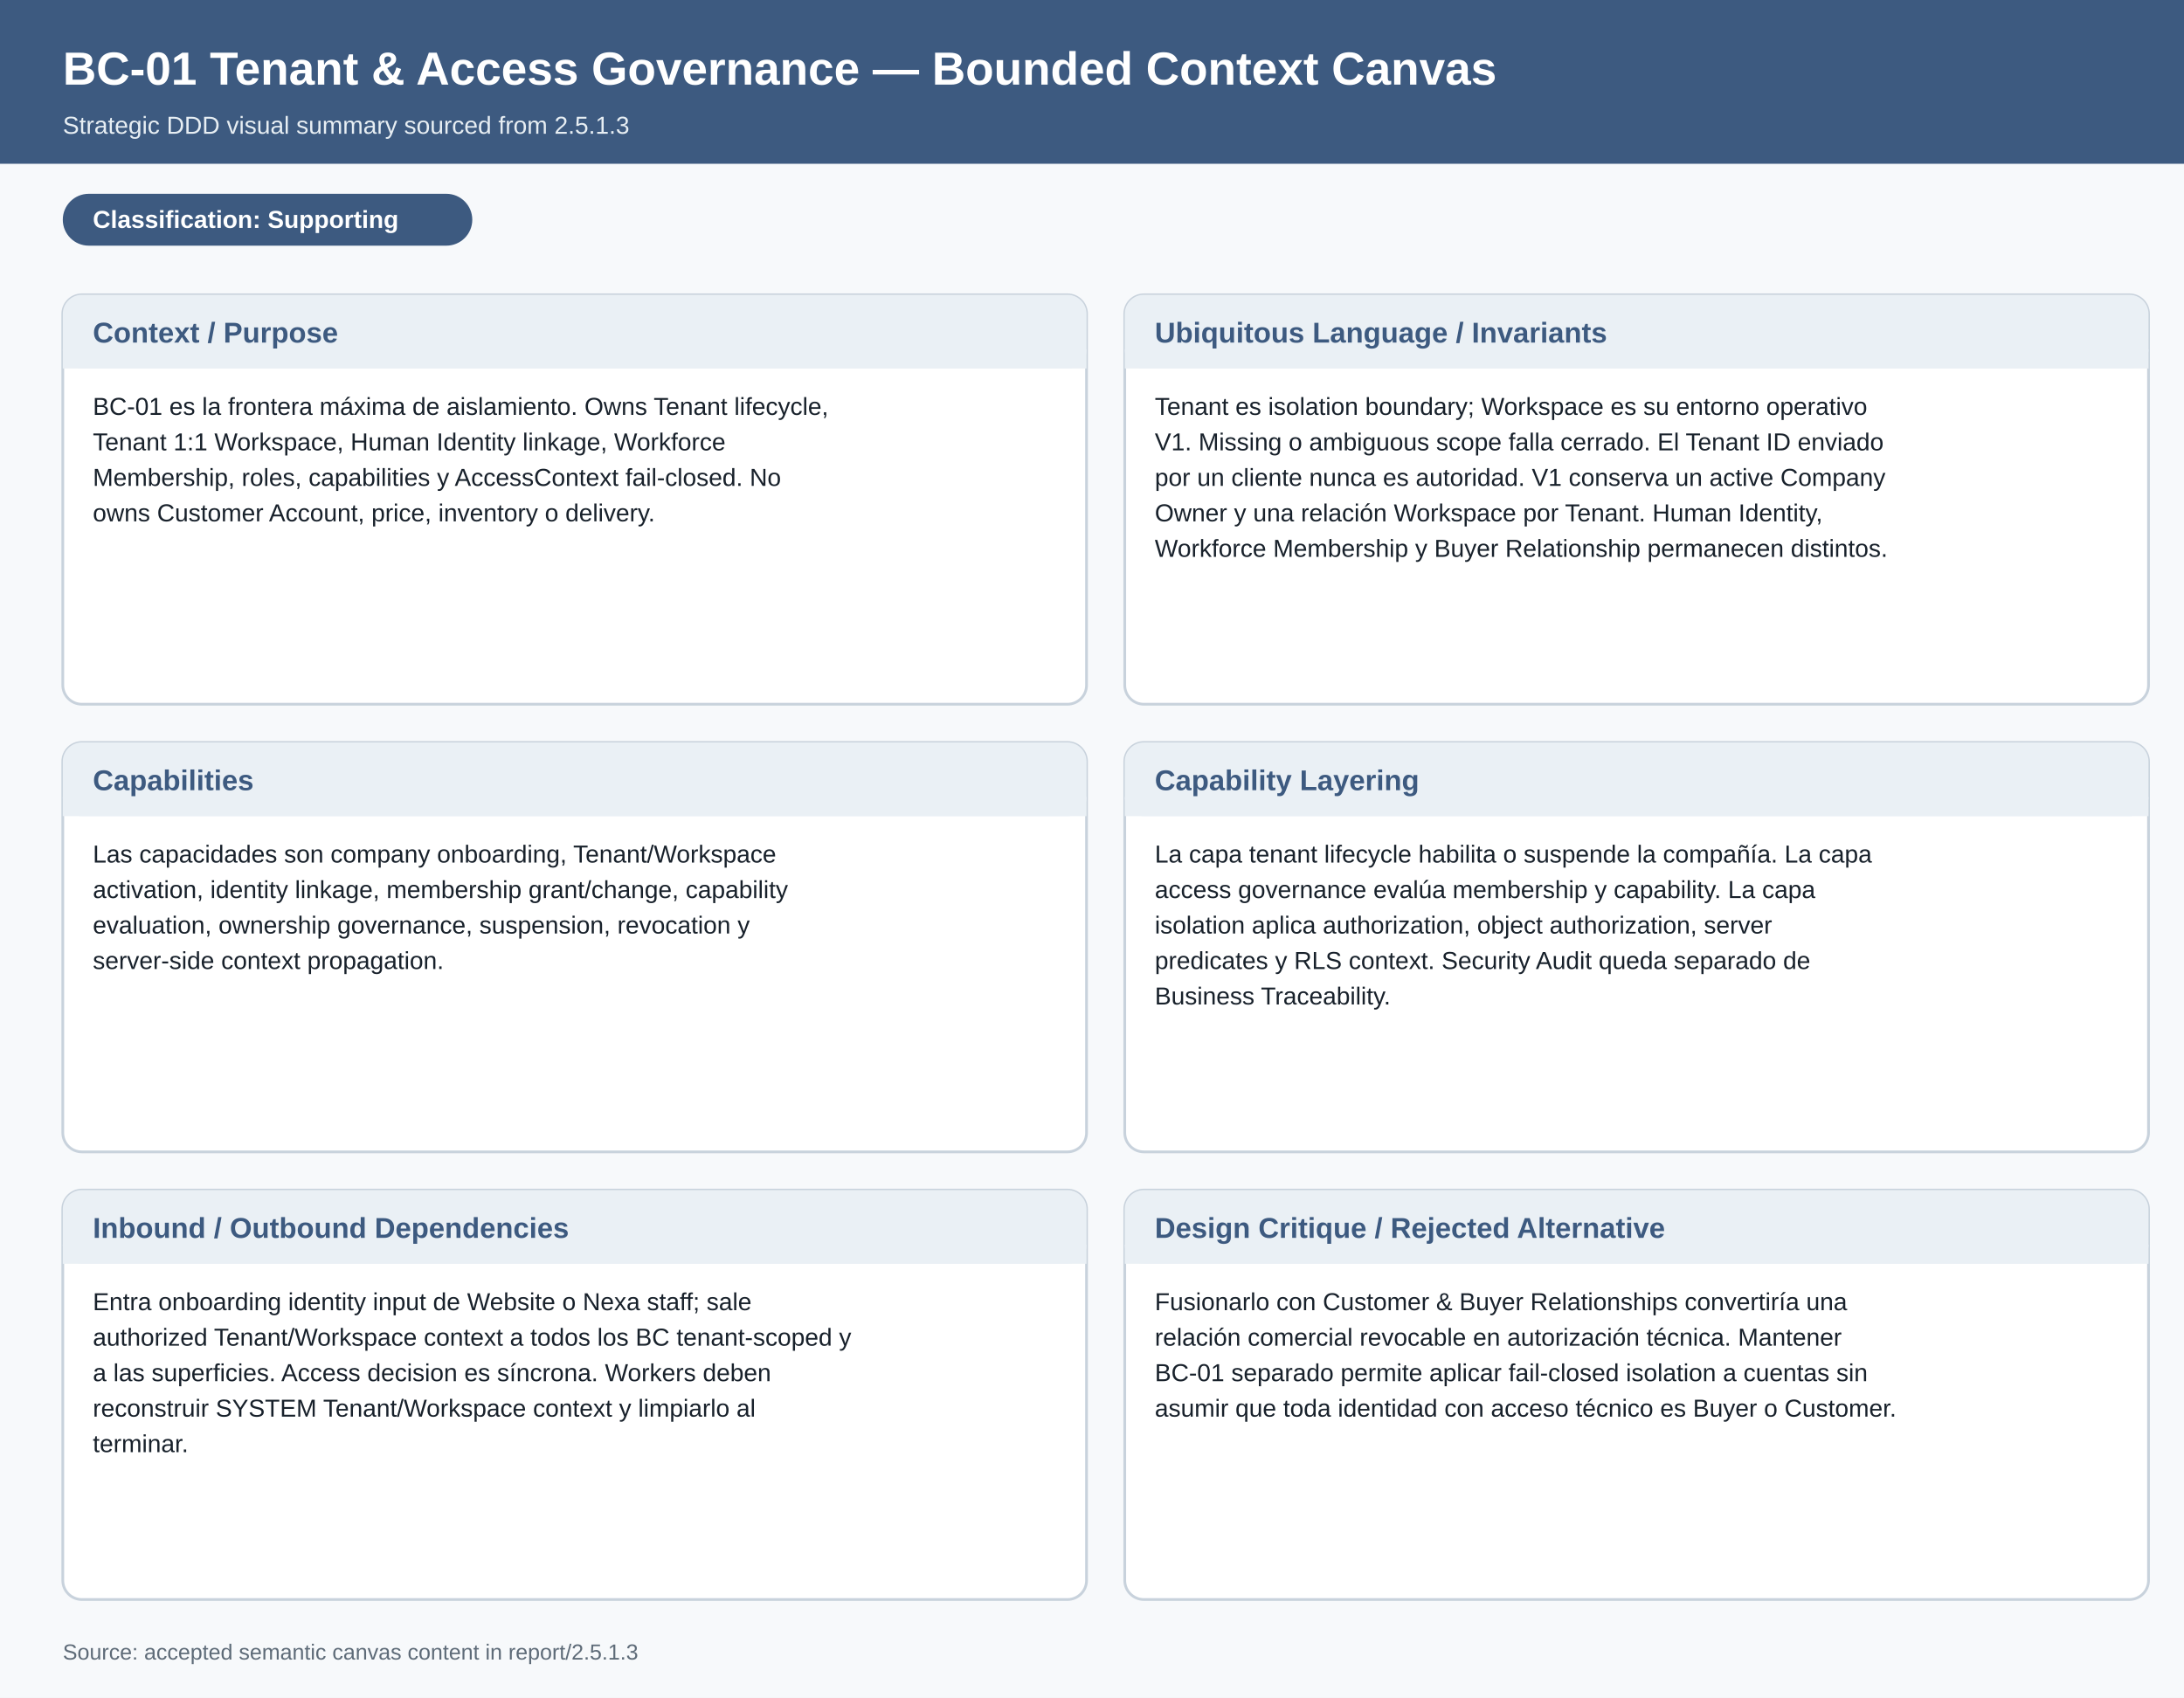
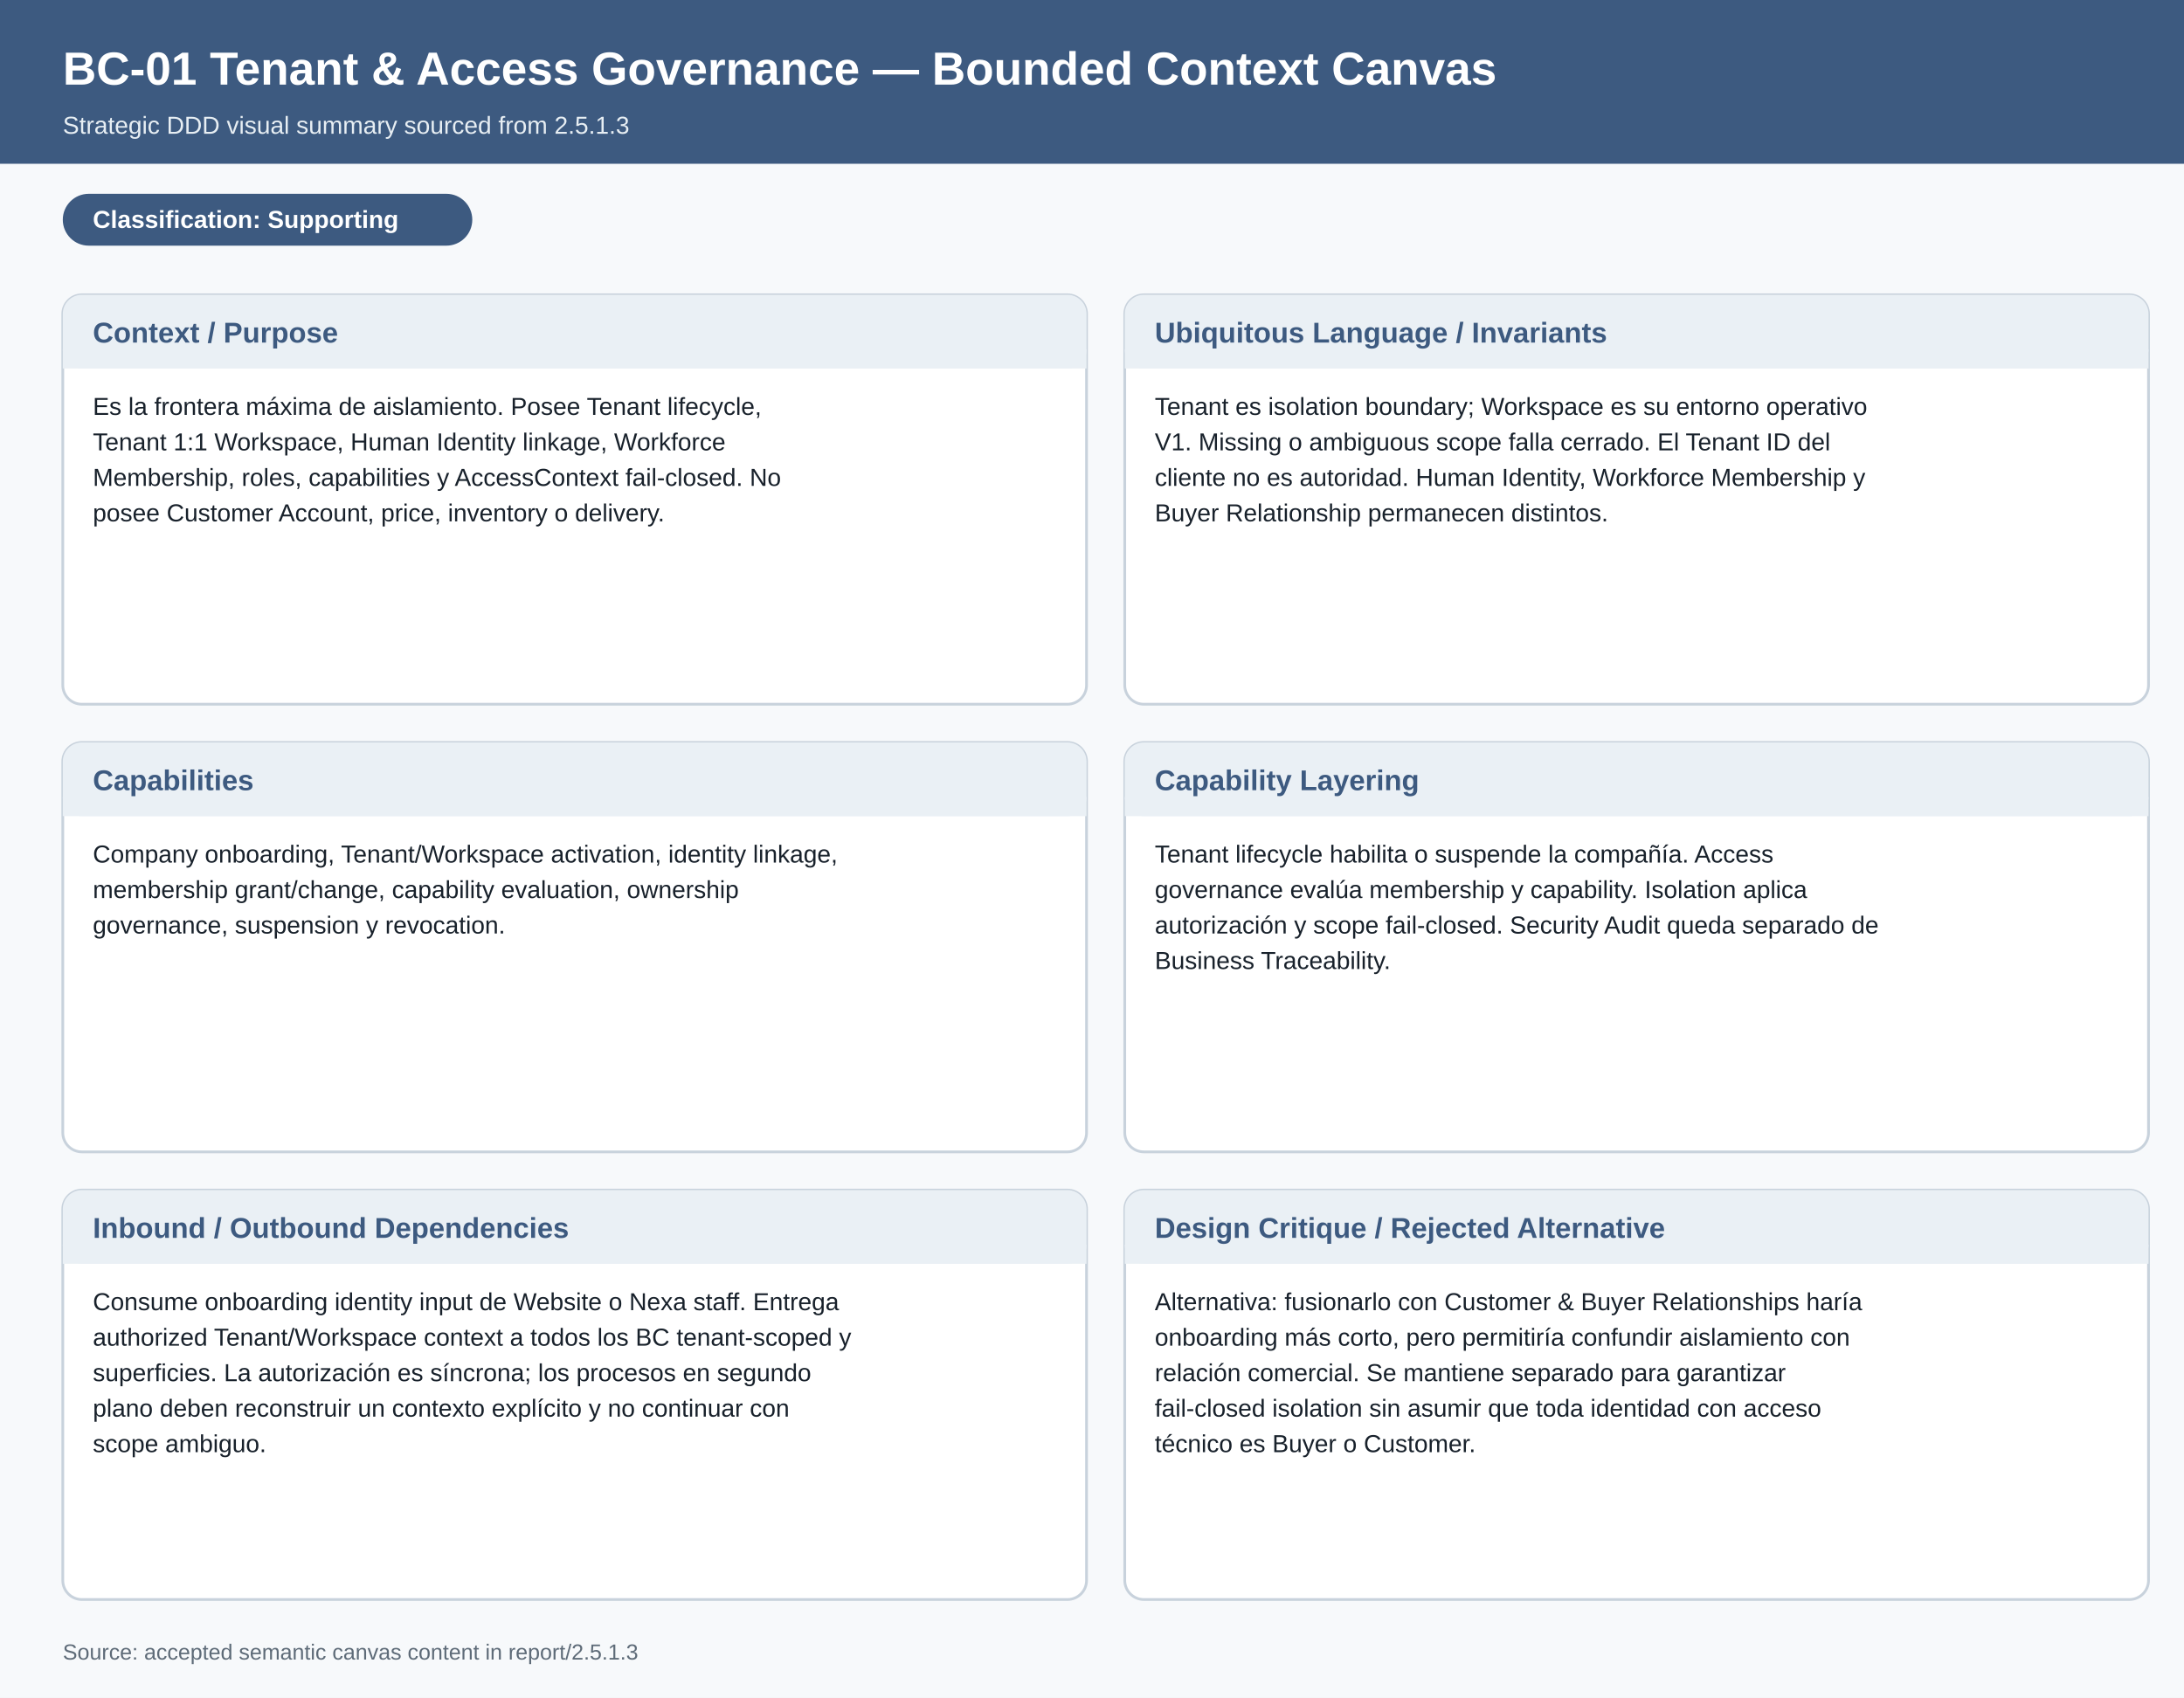
<svg xmlns="http://www.w3.org/2000/svg" width="1600" height="1244" viewBox="0 0 1600 1244">
  <rect width="100%" height="100%" fill="#f7f9fb" />
  <rect width="1600" height="120" fill="#3d5a80" />
  <text x="46" y="62" font-family="Arial, Helvetica, sans-serif" font-size="34px" font-weight="700" fill="#ffffff">BC-01 Tenant &amp; Access Governance — Bounded Context Canvas</text>
  <text x="46" y="98" font-family="Arial, Helvetica, sans-serif" font-size="18px" font-weight="400" fill="#e7eef3">Strategic DDD visual summary sourced from 2.5.1.3</text>
  <rect x="46" y="142" width="300" height="38" rx="19" fill="#3d5a80" />
  <text x="68" y="167" font-family="Arial, Helvetica, sans-serif" font-size="18px" font-weight="700" fill="#ffffff">Classification: Supporting</text>
  <rect x="46" y="216" width="750" height="300" rx="14" fill="#ffffff" stroke="#c8d2dc" stroke-width="2" />
  <rect x="46" y="216" width="750" height="54" rx="14" fill="#eaf0f5" />
  <rect x="46" y="256" width="750" height="14" fill="#eaf0f5" />
  <text x="68" y="251" font-family="Arial, Helvetica, sans-serif" font-size="21px" font-weight="700" fill="#3d5a80">Context / Purpose</text>
-   <text x="68" y="304" font-family="Arial, Helvetica, sans-serif" font-size="18px" font-weight="400" fill="#18212b">BC-01 es la frontera máxima de aislamiento. Owns Tenant lifecycle,</text>
+   <text x="68" y="304" font-family="Arial, Helvetica, sans-serif" font-size="18px" font-weight="400" fill="#18212b">Es la frontera máxima de aislamiento. Posee Tenant lifecycle,</text>
  <text x="68" y="330" font-family="Arial, Helvetica, sans-serif" font-size="18px" font-weight="400" fill="#18212b">Tenant 1:1 Workspace, Human Identity linkage, Workforce</text>
  <text x="68" y="356" font-family="Arial, Helvetica, sans-serif" font-size="18px" font-weight="400" fill="#18212b">Membership, roles, capabilities y AccessContext fail-closed. No</text>
-   <text x="68" y="382" font-family="Arial, Helvetica, sans-serif" font-size="18px" font-weight="400" fill="#18212b">owns Customer Account, price, inventory o delivery.</text>
+   <text x="68" y="382" font-family="Arial, Helvetica, sans-serif" font-size="18px" font-weight="400" fill="#18212b">posee Customer Account, price, inventory o delivery.</text>
  <rect x="824" y="216" width="750" height="300" rx="14" fill="#ffffff" stroke="#c8d2dc" stroke-width="2" />
  <rect x="824" y="216" width="750" height="54" rx="14" fill="#eaf0f5" />
  <rect x="824" y="256" width="750" height="14" fill="#eaf0f5" />
  <text x="846" y="251" font-family="Arial, Helvetica, sans-serif" font-size="21px" font-weight="700" fill="#3d5a80">Ubiquitous Language / Invariants</text>
  <text x="846" y="304" font-family="Arial, Helvetica, sans-serif" font-size="18px" font-weight="400" fill="#18212b">Tenant es isolation boundary; Workspace es su entorno operativo</text>
-   <text x="846" y="330" font-family="Arial, Helvetica, sans-serif" font-size="18px" font-weight="400" fill="#18212b">V1. Missing o ambiguous scope falla cerrado. El Tenant ID enviado</text>
-   <text x="846" y="356" font-family="Arial, Helvetica, sans-serif" font-size="18px" font-weight="400" fill="#18212b">por un cliente nunca es autoridad. V1 conserva un active Company</text>
-   <text x="846" y="382" font-family="Arial, Helvetica, sans-serif" font-size="18px" font-weight="400" fill="#18212b">Owner y una relación Workspace por Tenant. Human Identity,</text>
-   <text x="846" y="408" font-family="Arial, Helvetica, sans-serif" font-size="18px" font-weight="400" fill="#18212b">Workforce Membership y Buyer Relationship permanecen distintos.</text>
+   <text x="846" y="330" font-family="Arial, Helvetica, sans-serif" font-size="18px" font-weight="400" fill="#18212b">V1. Missing o ambiguous scope falla cerrado. El Tenant ID del</text>
+   <text x="846" y="356" font-family="Arial, Helvetica, sans-serif" font-size="18px" font-weight="400" fill="#18212b">cliente no es autoridad. Human Identity, Workforce Membership y</text>
+   <text x="846" y="382" font-family="Arial, Helvetica, sans-serif" font-size="18px" font-weight="400" fill="#18212b">Buyer Relationship permanecen distintos.</text>
  <rect x="46" y="544" width="750" height="300" rx="14" fill="#ffffff" stroke="#c8d2dc" stroke-width="2" />
  <rect x="46" y="544" width="750" height="54" rx="14" fill="#eaf0f5" />
  <rect x="46" y="584" width="750" height="14" fill="#eaf0f5" />
  <text x="68" y="579" font-family="Arial, Helvetica, sans-serif" font-size="21px" font-weight="700" fill="#3d5a80">Capabilities</text>
-   <text x="68" y="632" font-family="Arial, Helvetica, sans-serif" font-size="18px" font-weight="400" fill="#18212b">Las capacidades son company onboarding, Tenant/Workspace</text>
-   <text x="68" y="658" font-family="Arial, Helvetica, sans-serif" font-size="18px" font-weight="400" fill="#18212b">activation, identity linkage, membership grant/change, capability</text>
-   <text x="68" y="684" font-family="Arial, Helvetica, sans-serif" font-size="18px" font-weight="400" fill="#18212b">evaluation, ownership governance, suspension, revocation y</text>
-   <text x="68" y="710" font-family="Arial, Helvetica, sans-serif" font-size="18px" font-weight="400" fill="#18212b">server-side context propagation.</text>
+   <text x="68" y="632" font-family="Arial, Helvetica, sans-serif" font-size="18px" font-weight="400" fill="#18212b">Company onboarding, Tenant/Workspace activation, identity linkage,</text>
+   <text x="68" y="658" font-family="Arial, Helvetica, sans-serif" font-size="18px" font-weight="400" fill="#18212b">membership grant/change, capability evaluation, ownership</text>
+   <text x="68" y="684" font-family="Arial, Helvetica, sans-serif" font-size="18px" font-weight="400" fill="#18212b">governance, suspension y revocation.</text>
  <rect x="824" y="544" width="750" height="300" rx="14" fill="#ffffff" stroke="#c8d2dc" stroke-width="2" />
  <rect x="824" y="544" width="750" height="54" rx="14" fill="#eaf0f5" />
  <rect x="824" y="584" width="750" height="14" fill="#eaf0f5" />
  <text x="846" y="579" font-family="Arial, Helvetica, sans-serif" font-size="21px" font-weight="700" fill="#3d5a80">Capability Layering</text>
-   <text x="846" y="632" font-family="Arial, Helvetica, sans-serif" font-size="18px" font-weight="400" fill="#18212b">La capa tenant lifecycle habilita o suspende la compañía. La capa</text>
-   <text x="846" y="658" font-family="Arial, Helvetica, sans-serif" font-size="18px" font-weight="400" fill="#18212b">access governance evalúa membership y capability. La capa</text>
-   <text x="846" y="684" font-family="Arial, Helvetica, sans-serif" font-size="18px" font-weight="400" fill="#18212b">isolation aplica authorization, object authorization, server</text>
-   <text x="846" y="710" font-family="Arial, Helvetica, sans-serif" font-size="18px" font-weight="400" fill="#18212b">predicates y RLS context. Security Audit queda separado de</text>
-   <text x="846" y="736" font-family="Arial, Helvetica, sans-serif" font-size="18px" font-weight="400" fill="#18212b">Business Traceability.</text>
+   <text x="846" y="632" font-family="Arial, Helvetica, sans-serif" font-size="18px" font-weight="400" fill="#18212b">Tenant lifecycle habilita o suspende la compañía. Access</text>
+   <text x="846" y="658" font-family="Arial, Helvetica, sans-serif" font-size="18px" font-weight="400" fill="#18212b">governance evalúa membership y capability. Isolation aplica</text>
+   <text x="846" y="684" font-family="Arial, Helvetica, sans-serif" font-size="18px" font-weight="400" fill="#18212b">autorización y scope fail-closed. Security Audit queda separado de</text>
+   <text x="846" y="710" font-family="Arial, Helvetica, sans-serif" font-size="18px" font-weight="400" fill="#18212b">Business Traceability.</text>
  <rect x="46" y="872" width="750" height="300" rx="14" fill="#ffffff" stroke="#c8d2dc" stroke-width="2" />
  <rect x="46" y="872" width="750" height="54" rx="14" fill="#eaf0f5" />
  <rect x="46" y="912" width="750" height="14" fill="#eaf0f5" />
  <text x="68" y="907" font-family="Arial, Helvetica, sans-serif" font-size="21px" font-weight="700" fill="#3d5a80">Inbound / Outbound Dependencies</text>
-   <text x="68" y="960" font-family="Arial, Helvetica, sans-serif" font-size="18px" font-weight="400" fill="#18212b">Entra onboarding identity input de Website o Nexa staff; sale</text>
+   <text x="68" y="960" font-family="Arial, Helvetica, sans-serif" font-size="18px" font-weight="400" fill="#18212b">Consume onboarding identity input de Website o Nexa staff. Entrega</text>
  <text x="68" y="986" font-family="Arial, Helvetica, sans-serif" font-size="18px" font-weight="400" fill="#18212b">authorized Tenant/Workspace context a todos los BC tenant-scoped y</text>
-   <text x="68" y="1012" font-family="Arial, Helvetica, sans-serif" font-size="18px" font-weight="400" fill="#18212b">a las superficies. Access decision es síncrona. Workers deben</text>
-   <text x="68" y="1038" font-family="Arial, Helvetica, sans-serif" font-size="18px" font-weight="400" fill="#18212b">reconstruir SYSTEM Tenant/Workspace context y limpiarlo al</text>
-   <text x="68" y="1064" font-family="Arial, Helvetica, sans-serif" font-size="18px" font-weight="400" fill="#18212b">terminar.</text>
+   <text x="68" y="1012" font-family="Arial, Helvetica, sans-serif" font-size="18px" font-weight="400" fill="#18212b">superficies. La autorización es síncrona; los procesos en segundo</text>
+   <text x="68" y="1038" font-family="Arial, Helvetica, sans-serif" font-size="18px" font-weight="400" fill="#18212b">plano deben reconstruir un contexto explícito y no continuar con</text>
+   <text x="68" y="1064" font-family="Arial, Helvetica, sans-serif" font-size="18px" font-weight="400" fill="#18212b">scope ambiguo.</text>
  <rect x="824" y="872" width="750" height="300" rx="14" fill="#ffffff" stroke="#c8d2dc" stroke-width="2" />
  <rect x="824" y="872" width="750" height="54" rx="14" fill="#eaf0f5" />
  <rect x="824" y="912" width="750" height="14" fill="#eaf0f5" />
  <text x="846" y="907" font-family="Arial, Helvetica, sans-serif" font-size="21px" font-weight="700" fill="#3d5a80">Design Critique / Rejected Alternative</text>
-   <text x="846" y="960" font-family="Arial, Helvetica, sans-serif" font-size="18px" font-weight="400" fill="#18212b">Fusionarlo con Customer &amp; Buyer Relationships convertiría una</text>
-   <text x="846" y="986" font-family="Arial, Helvetica, sans-serif" font-size="18px" font-weight="400" fill="#18212b">relación comercial revocable en autorización técnica. Mantener</text>
-   <text x="846" y="1012" font-family="Arial, Helvetica, sans-serif" font-size="18px" font-weight="400" fill="#18212b">BC-01 separado permite aplicar fail-closed isolation a cuentas sin</text>
-   <text x="846" y="1038" font-family="Arial, Helvetica, sans-serif" font-size="18px" font-weight="400" fill="#18212b">asumir que toda identidad con acceso técnico es Buyer o Customer.</text>
+   <text x="846" y="960" font-family="Arial, Helvetica, sans-serif" font-size="18px" font-weight="400" fill="#18212b">Alternativa: fusionarlo con Customer &amp; Buyer Relationships haría</text>
+   <text x="846" y="986" font-family="Arial, Helvetica, sans-serif" font-size="18px" font-weight="400" fill="#18212b">onboarding más corto, pero permitiría confundir aislamiento con</text>
+   <text x="846" y="1012" font-family="Arial, Helvetica, sans-serif" font-size="18px" font-weight="400" fill="#18212b">relación comercial. Se mantiene separado para garantizar</text>
+   <text x="846" y="1038" font-family="Arial, Helvetica, sans-serif" font-size="18px" font-weight="400" fill="#18212b">fail-closed isolation sin asumir que toda identidad con acceso</text>
+   <text x="846" y="1064" font-family="Arial, Helvetica, sans-serif" font-size="18px" font-weight="400" fill="#18212b">técnico es Buyer o Customer.</text>
  <text x="46" y="1216" font-family="Arial, Helvetica, sans-serif" font-size="16px" font-weight="400" fill="#5e6b78">Source: accepted semantic canvas content in report/2.5.1.3</text>
</svg>
